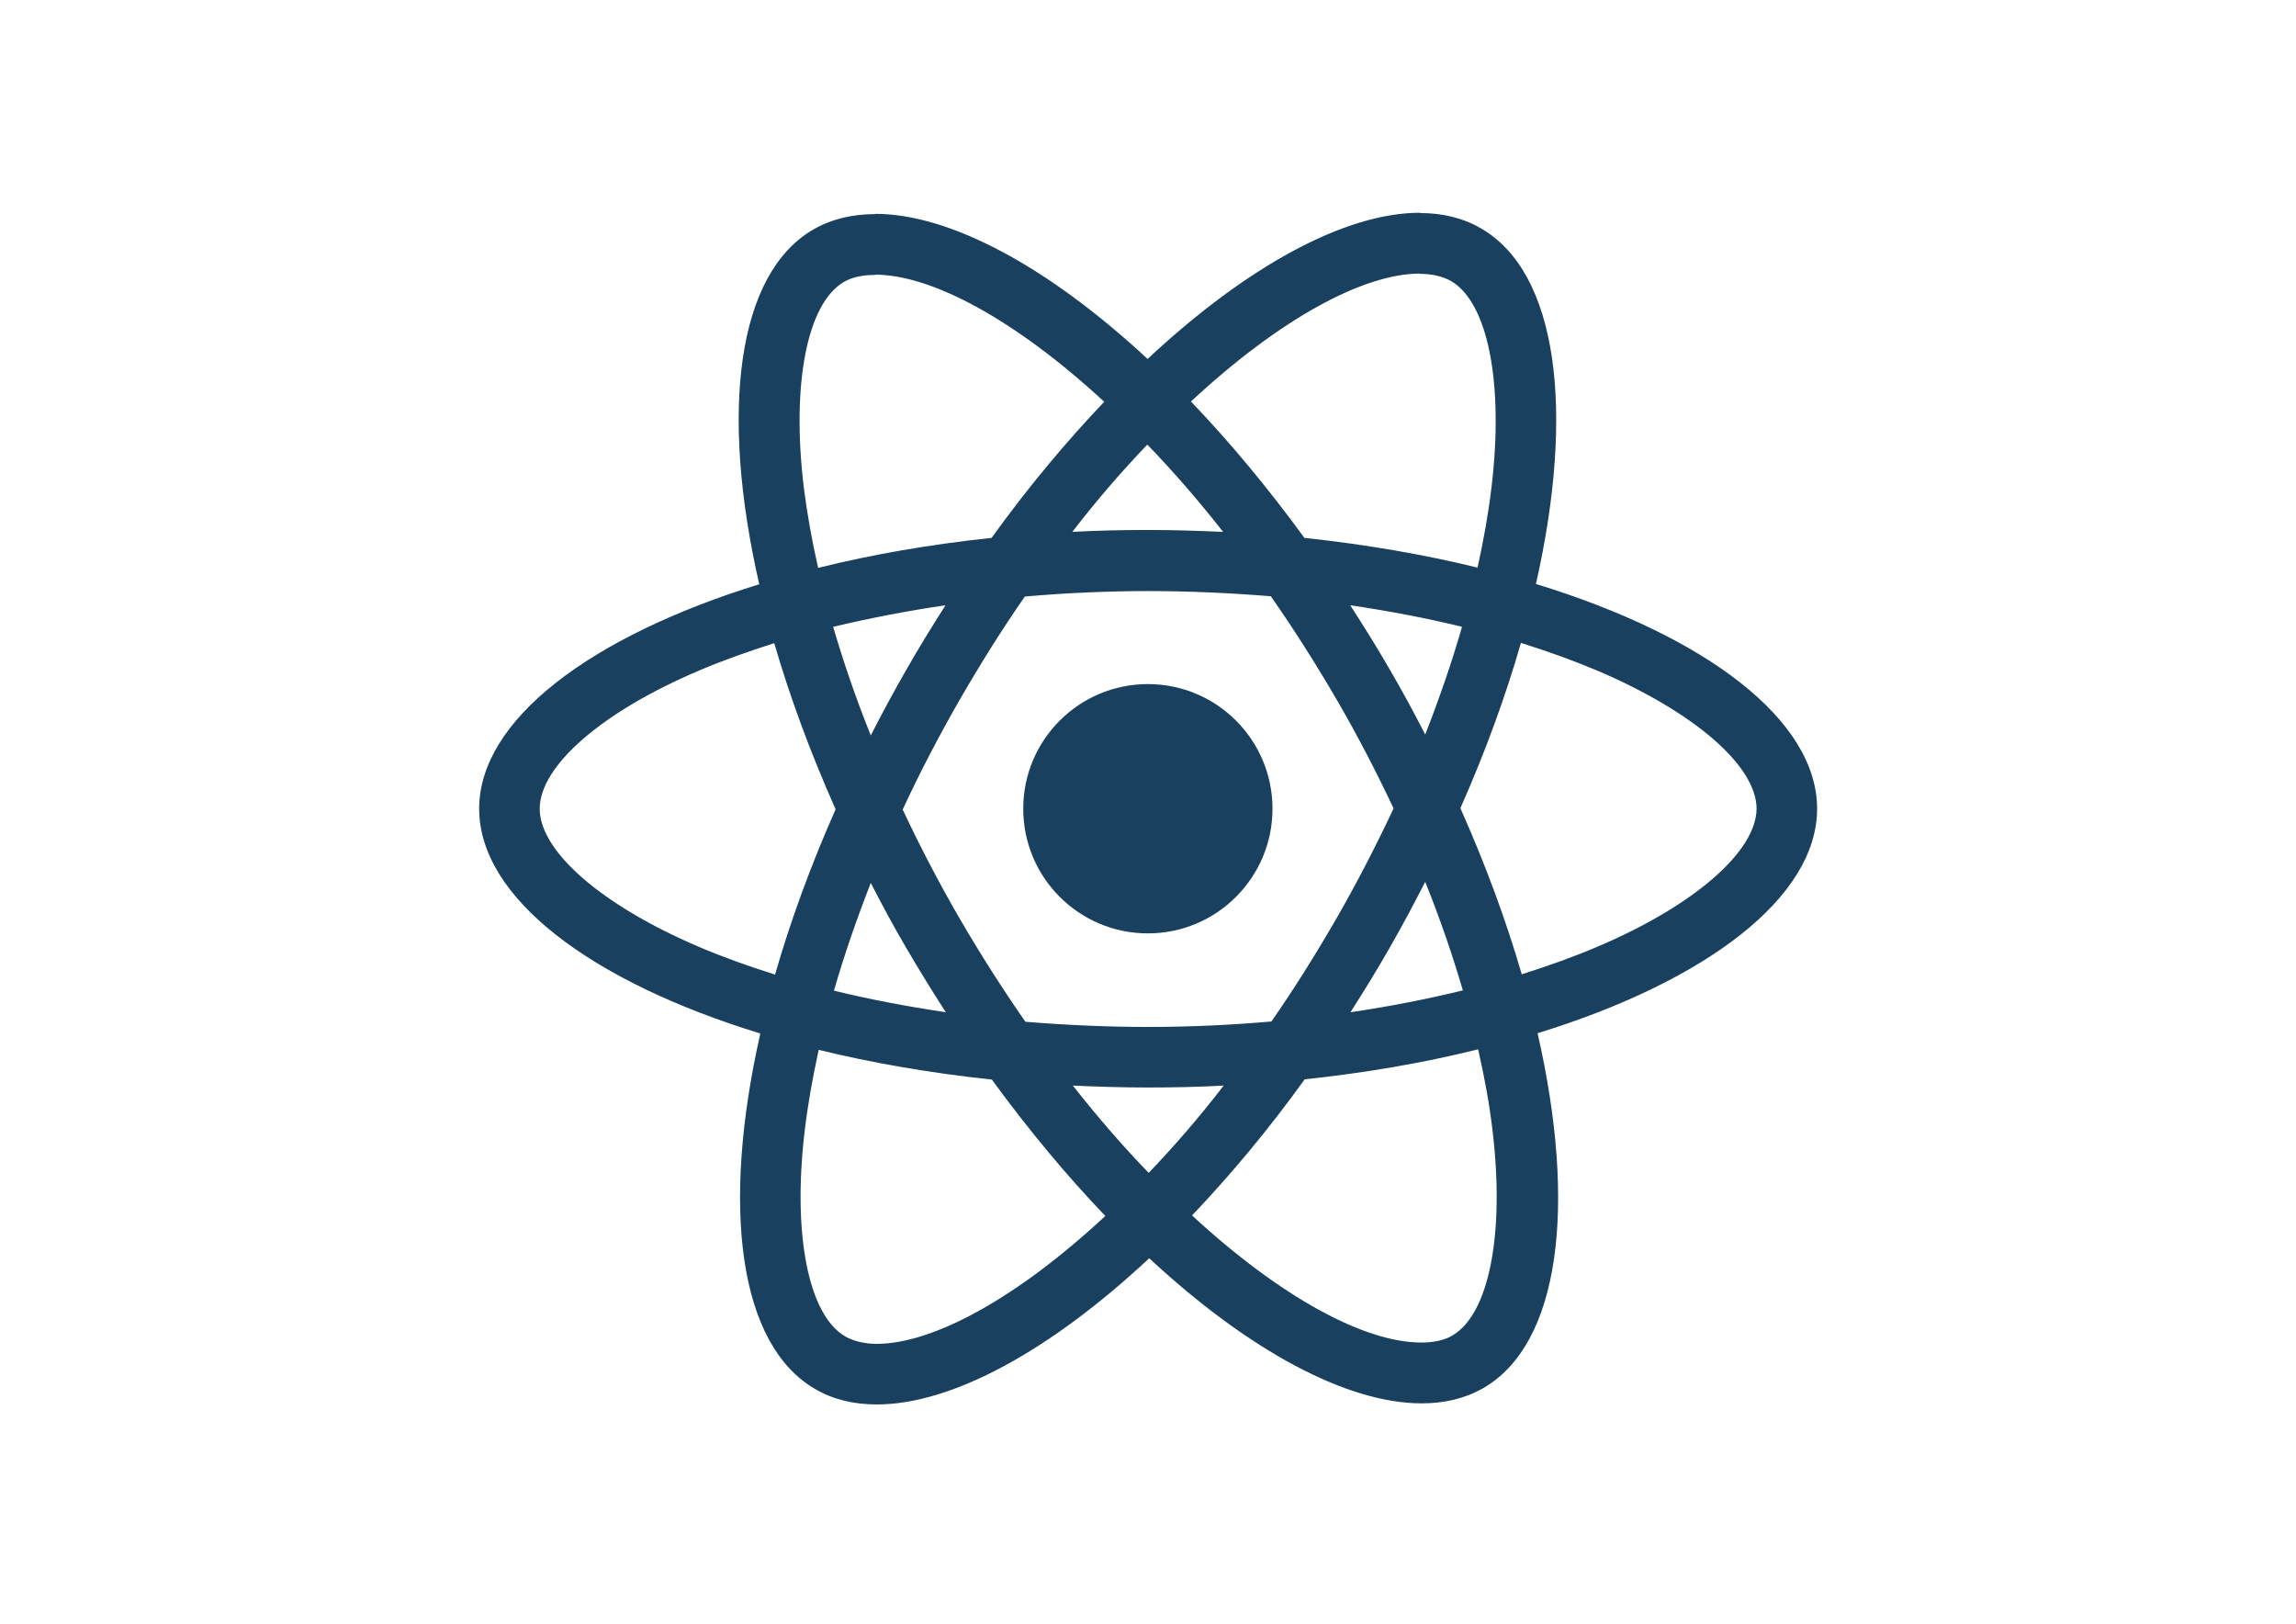
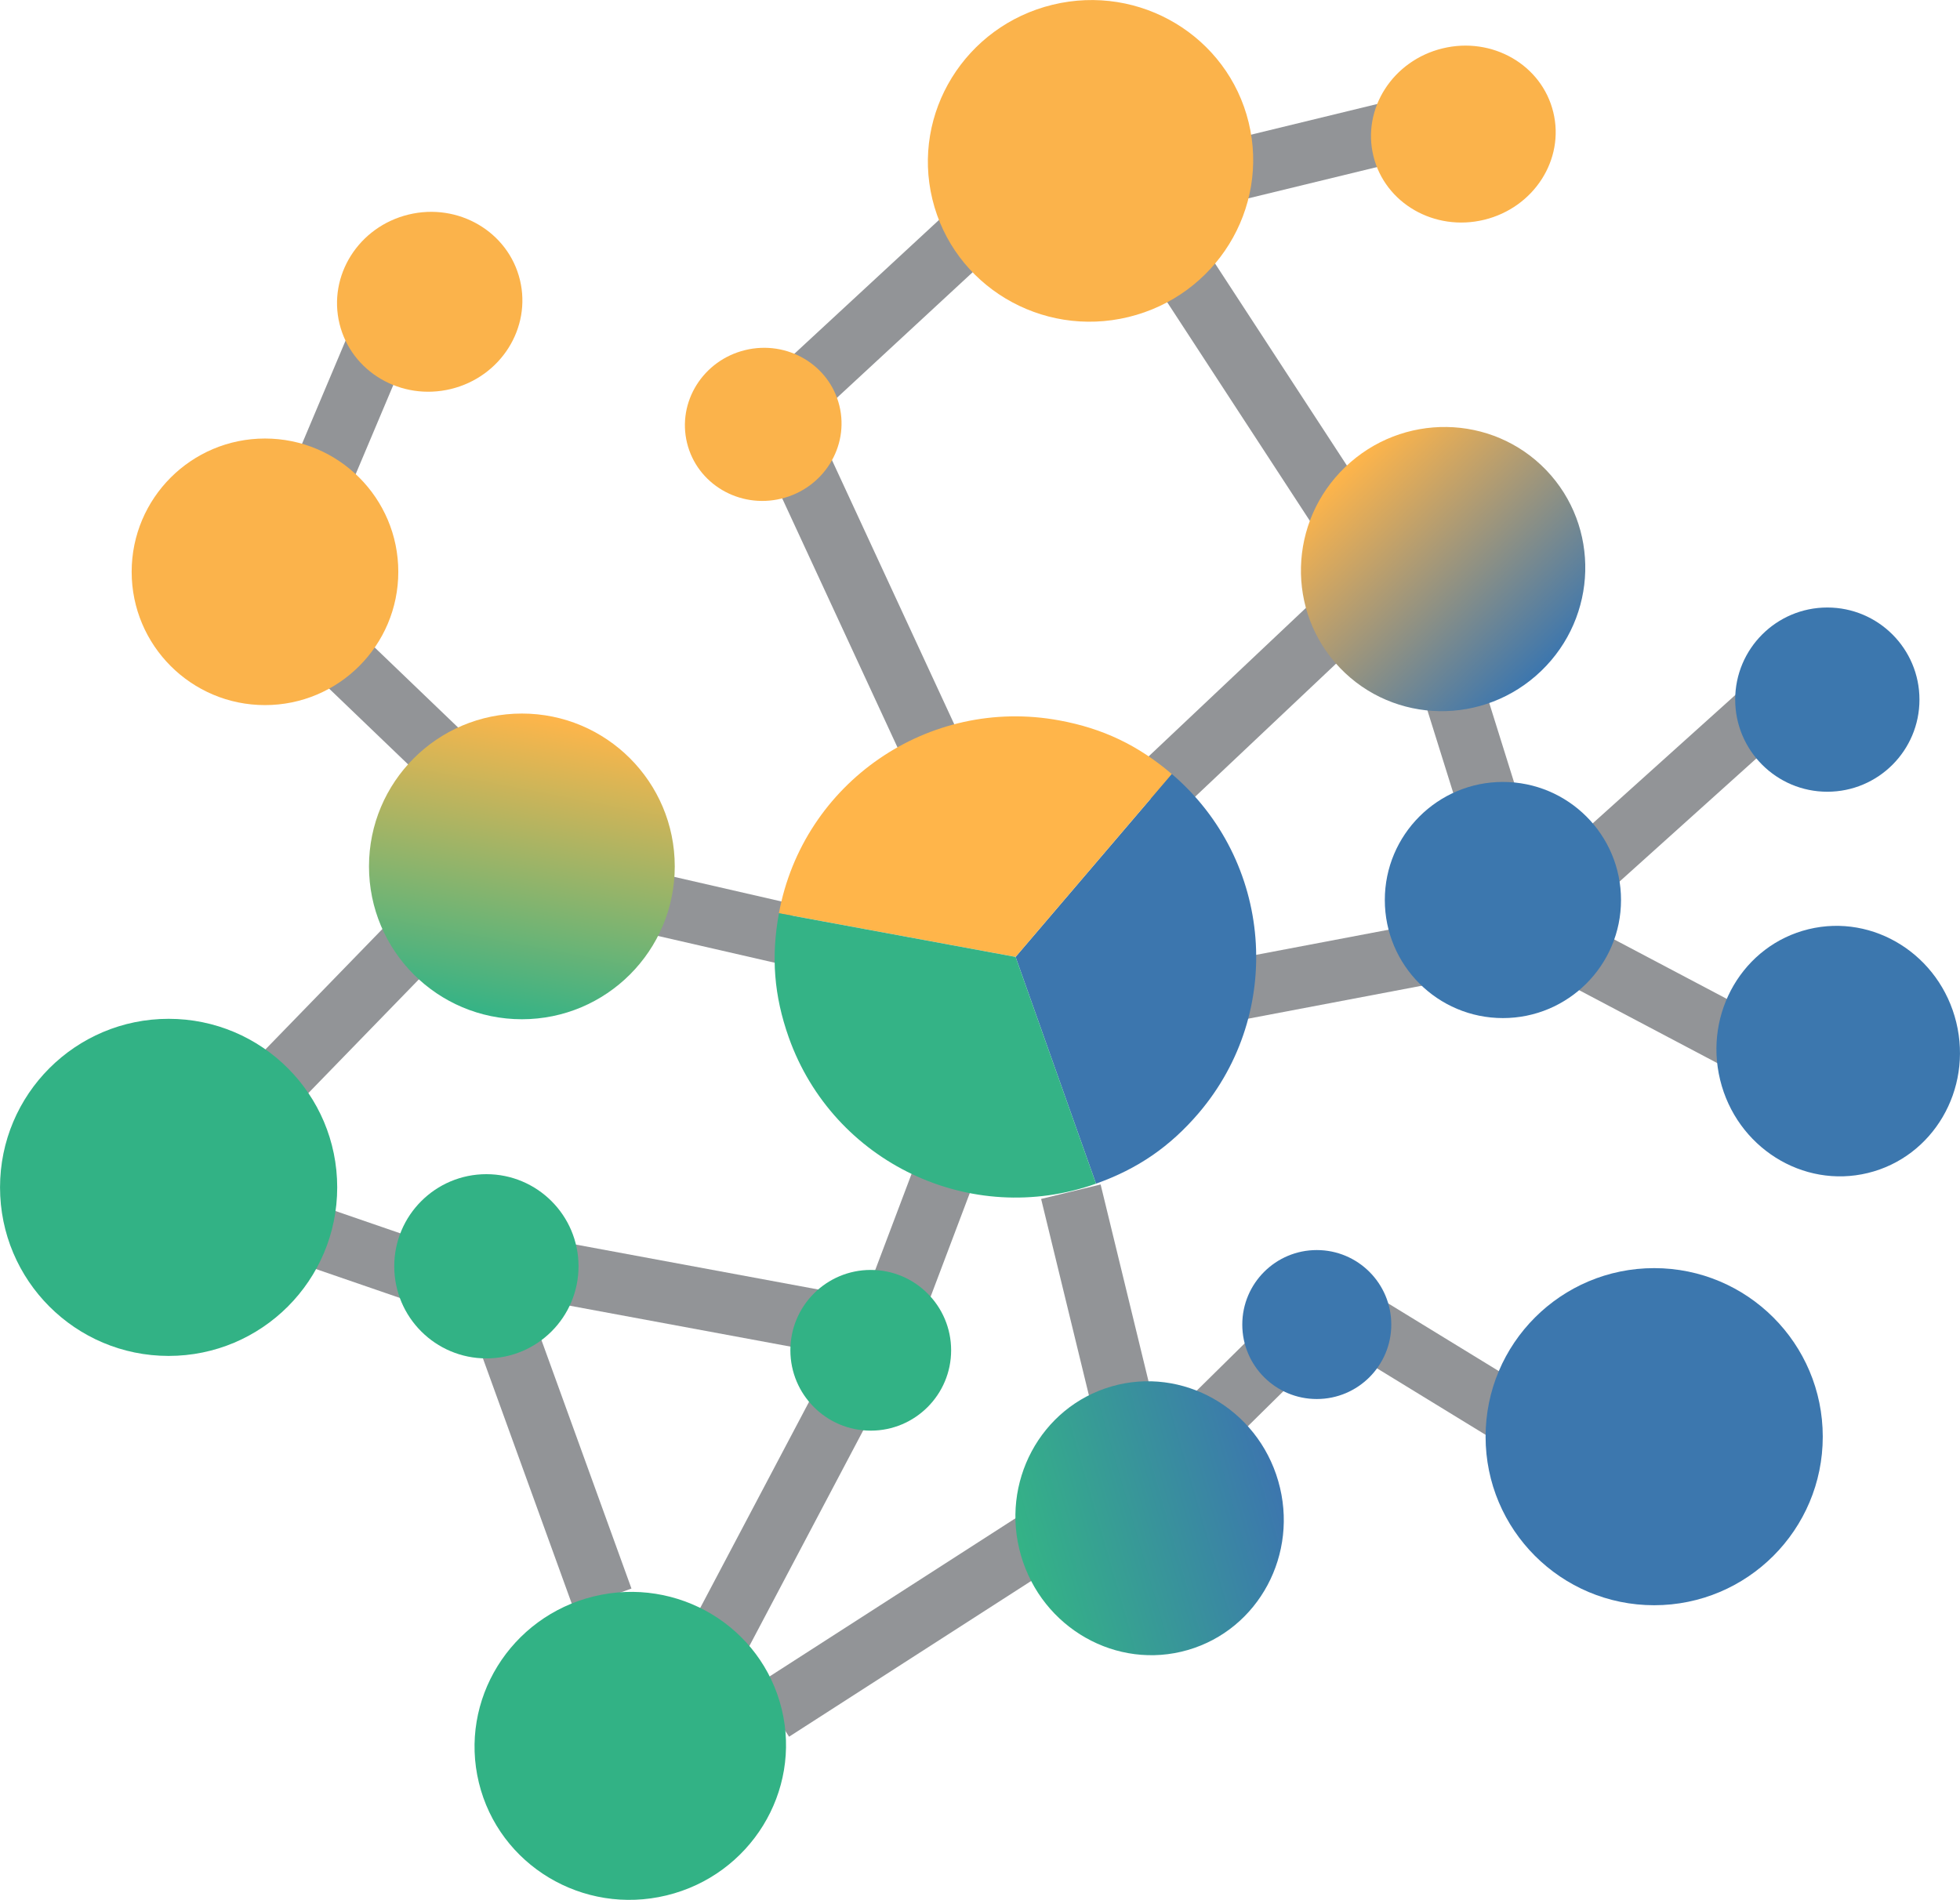
- <svg xmlns="http://www.w3.org/2000/svg" height="35" viewBox="0 0 841.9 595.3">
-   <g fill="#1a405f">
-     <path d="M666.3 296.5c0-32.5-40.7-63.3-103.1-82.4 14.4-63.6 8-114.2-20.2-130.4-6.5-3.8-14.1-5.6-22.4-5.6v22.3c4.6 0 8.3.9 11.4 2.6 13.6 7.8 19.5 37.5 14.9 75.7-1.1 9.4-2.9 19.3-5.1 29.4-19.6-4.8-41-8.5-63.5-10.9-13.5-18.5-27.5-35.3-41.6-50 32.6-30.3 63.2-46.9 84-46.9V78c-27.5 0-63.5 19.6-99.9 53.6-36.4-33.8-72.4-53.2-99.9-53.2v22.3c20.7 0 51.4 16.5 84 46.6-14 14.7-28 31.4-41.3 49.9-22.6 2.4-44 6.1-63.6 11-2.3-10-4-19.7-5.2-29-4.7-38.2 1.1-67.9 14.6-75.8 3-1.8 6.9-2.6 11.5-2.6V78.5c-8.4 0-16 1.8-22.6 5.6-28.1 16.2-34.4 66.7-19.9 130.1-62.2 19.2-102.7 49.9-102.7 82.3 0 32.5 40.7 63.3 103.1 82.4-14.4 63.6-8 114.2 20.2 130.4 6.5 3.8 14.1 5.6 22.5 5.6 27.5 0 63.5-19.6 99.9-53.6 36.4 33.8 72.4 53.2 99.9 53.2 8.4 0 16-1.8 22.6-5.6 28.1-16.2 34.4-66.7 19.9-130.1 62-19.1 102.5-49.9 102.5-82.3zm-130.2-66.7c-3.7 12.9-8.3 26.2-13.5 39.5-4.1-8-8.4-16-13.1-24-4.6-8-9.5-15.8-14.4-23.4 14.2 2.1 27.9 4.7 41 7.9zm-45.8 106.5c-7.8 13.5-15.8 26.3-24.1 38.2-14.9 1.3-30 2-45.2 2-15.1 0-30.2-.7-45-1.9-8.3-11.9-16.4-24.6-24.2-38-7.6-13.1-14.5-26.4-20.8-39.8 6.2-13.4 13.2-26.8 20.7-39.9 7.8-13.5 15.8-26.3 24.1-38.2 14.9-1.3 30-2 45.2-2 15.1 0 30.2.7 45 1.9 8.3 11.9 16.4 24.6 24.2 38 7.6 13.1 14.5 26.4 20.8 39.8-6.3 13.4-13.2 26.8-20.7 39.9zm32.3-13c5.4 13.4 10 26.8 13.8 39.8-13.1 3.2-26.9 5.9-41.2 8 4.9-7.7 9.8-15.6 14.4-23.7 4.6-8 8.9-16.1 13-24.1zM421.2 430c-9.3-9.6-18.6-20.3-27.8-32 9 .4 18.2.7 27.5.7 9.4 0 18.7-.2 27.8-.7-9 11.7-18.3 22.4-27.5 32zm-74.4-58.9c-14.2-2.1-27.9-4.7-41-7.9 3.7-12.9 8.3-26.2 13.5-39.5 4.1 8 8.4 16 13.1 24 4.7 8 9.5 15.8 14.4 23.4zM420.7 163c9.3 9.6 18.6 20.3 27.8 32-9-.4-18.2-.7-27.5-.7-9.4 0-18.7.2-27.8.7 9-11.7 18.3-22.4 27.5-32zm-74 58.9c-4.9 7.7-9.8 15.6-14.4 23.7-4.6 8-8.9 16-13 24-5.4-13.4-10-26.8-13.8-39.8 13.1-3.1 26.9-5.8 41.2-7.9zm-90.5 125.2c-35.4-15.1-58.3-34.9-58.3-50.6 0-15.7 22.9-35.6 58.3-50.6 8.6-3.7 18-7 27.7-10.1 5.7 19.6 13.2 40 22.5 60.9-9.2 20.8-16.6 41.1-22.2 60.6-9.9-3.1-19.3-6.5-28-10.2zM310 490c-13.6-7.8-19.5-37.5-14.9-75.7 1.1-9.4 2.9-19.3 5.1-29.4 19.6 4.8 41 8.5 63.5 10.9 13.5 18.5 27.5 35.3 41.6 50-32.6 30.3-63.2 46.9-84 46.9-4.5-.1-8.3-1-11.3-2.7zm237.2-76.2c4.7 38.2-1.1 67.9-14.6 75.8-3 1.8-6.9 2.6-11.5 2.6-20.7 0-51.4-16.5-84-46.6 14-14.7 28-31.4 41.3-49.9 22.6-2.4 44-6.1 63.6-11 2.3 10.1 4.1 19.8 5.2 29.1zm38.5-66.7c-8.6 3.7-18 7-27.7 10.1-5.7-19.6-13.2-40-22.5-60.9 9.2-20.8 16.6-41.1 22.2-60.6 9.9 3.1 19.3 6.5 28.1 10.2 35.4 15.1 58.3 34.9 58.3 50.6-.1 15.7-23 35.6-58.4 50.6zM320.8 78.4z" />
-     <circle cx="420.9" cy="296.5" r="45.7" />
-     <path d="M520.5 78.1z" />
+ <svg xmlns="http://www.w3.org/2000/svg" height="40" viewBox="0 0 64.012 62.06">
+   <style>
+     .st0{fill:#929497}.st4{fill:#fbb34b}.st6{fill:#32b285}.st9{fill:#3c77ae}
+   </style>
+   <g id="Layer_1">
+     <path transform="rotate(20.702 30.063 40.4)" class="st0" d="M29.064 38.138h2v4.532h-2z" />
+     <path transform="rotate(12.926 22.922 29.879)" class="st0" d="M20.03 28.877h5.782v2H20.03z" />
+     <path transform="rotate(76.326 36.076 43.451)" class="st0" d="M31.421 42.453h9.314v2h-9.314z" />
+     <path transform="rotate(46.641 40.524 23.24)" class="st0" d="M39.525 19.144h2v8.194h-2z" />
+     <path transform="rotate(79.251 43.66 31.71)" class="st0" d="M42.659 27.952h2v7.514h-2z" />
+     <path transform="rotate(65.165 28.464 20.206)" class="st0" d="M22.179 19.205h12.568v2H22.179z" />
+     <path transform="rotate(57.243 30.125 52.74)" class="st0" d="M29.126 46.925h2v11.637h-2z" />
+     <path transform="rotate(45.396 40.523 45.41)" class="st0" d="M39.525 42.5h2v5.823h-2z" />
+     <path transform="rotate(56.88 41.33 12.965)" class="st0" d="M33.446 11.964h15.765v2H33.446z" />
+     <path transform="rotate(76.332 43.397 4.81)" class="st0" d="M42.398.874h2v7.875h-2z" />
+     <path transform="rotate(47.217 29.8 9.351)" class="st0" d="M28.799 2.709h2v13.285h-2z" />
+     <path transform="rotate(43.83 14.204 24.422)" class="st0" d="M8.602 23.424h11.204v2H8.602z" />
+     <path transform="rotate(22.873 11.355 13.533)" class="st0" d="M10.356 9.877h2v7.314h-2z" />
+     <path transform="rotate(19.003 10.962 40.62)" class="st0" d="M7.462 39.619h6.997v2H7.462z" />
+     <path transform="rotate(70.092 17.929 47.39)" class="st0" d="M12.776 46.39h10.303v2.001H12.776z" />
+     <path transform="rotate(10.504 21.577 42.182)" class="st0" d="M16.342 41.186h10.474v2H16.342z" />
+     <path transform="rotate(27.828 25.32 50.028)" class="st0" d="M24.318 43.337h2v13.374h-2z" />
+     <path transform="rotate(44.168 11.76 32.533)" class="st0" d="M10.76 27.692h2v9.681h-2z" />
+     <path transform="rotate(27.834 54.208 32.6)" class="st0" d="M49.596 31.605h9.231v2h-9.231z" />
+     <path transform="rotate(48.008 53.76 26.677)" class="st0" d="M52.756 21.802h2v9.746h-2z" />
+     <path transform="rotate(72.632 47.943 24.1)" class="st0" d="M45.715 23.098h4.453v1.999h-4.453z" />
+     <path transform="rotate(31.482 47.039 44.786)" class="st0" d="M43.497 43.791h7.082v2h-7.082z" />
+     <circle class="st4" cx="8.654" cy="18.679" r="4.354" />
+     <ellipse transform="rotate(-13.674 14.035 9.859)" class="st4" cx="14.034" cy="9.858" rx="3.032" ry="2.932" />
+     <ellipse transform="rotate(-13.68 24.92 13.862)" class="st4" cx="24.926" cy="13.864" rx="2.561" ry="2.497" />
+     <linearGradient id="SVGID_1_" gradientUnits="userSpaceOnUse" x1="17.359" y1="30.285" x2="17.359" y2="20.299" gradientTransform="rotate(10.929 1.473 25.144)">
+       <stop offset="0" stop-color="#34b386" />
+       <stop offset="1" stop-color="#ffb54a" />
+     </linearGradient>
+     <circle cx="17.044" cy="28.302" r="4.993" fill="url(#SVGID_1_)" />
+     <path class="st4" d="M50.729 3.665c.377 1.546-.631 3.118-2.256 3.514-1.623.395-3.243-.538-3.619-2.084-.377-1.546.635-3.119 2.257-3.514 1.626-.396 3.243.538 3.618 2.084z" />
+     <linearGradient id="SVGID_2_" gradientUnits="userSpaceOnUse" x1="45.526" y1="26.541" x2="51.928" y2="26.541" gradientTransform="matrix(.9989 1.0412 -1.0518 1.0092 26.375 -58.932)">
+       <stop offset="0" stop-color="#ffb54a" />
+       <stop offset="1" stop-color="#3c76ae" />
+     </linearGradient>
+     <path d="M50.329 21.922c-1.859 1.785-4.798 1.739-6.565-.102-1.767-1.841-1.69-4.779.17-6.563 1.859-1.784 4.797-1.739 6.565.101 1.764 1.841 1.689 4.78-.17 6.564z" fill="url(#SVGID_2_)" />
+     <ellipse transform="rotate(-13.663 35.617 5.252)" class="st4" cx="35.615" cy="5.255" rx="5.315" ry="5.249" />
+     <path d="M33.168 31.259l5.101-5.977a7.862 7.862 0 0 1 .879 11.079c-.94 1.099-1.989 1.82-3.353 2.305l-2.627-7.407z" fill="#3c76ae" />
+     <path d="M33.168 31.259l-7.729-1.427a7.858 7.858 0 0 1 9.156-6.299c1.424.262 2.573.811 3.673 1.75l-5.1 5.976z" fill="#ffb54a" />
+     <path d="M33.168 31.259l2.627 7.407a7.86 7.86 0 0 1-10.035-4.778c-.482-1.362-.582-2.635-.32-4.056l7.728 1.427z" fill="#34b386" />
+     <circle class="st6" cx="5.507" cy="38.787" r="5.506" />
+     <linearGradient id="SVGID_3_" gradientUnits="userSpaceOnUse" x1="29.483" y1="49.581" x2="38.23" y2="49.581" gradientTransform="rotate(-16.137 35.75 36.577)">
+       <stop offset=".001" stop-color="#34b386" />
+       <stop offset="1" stop-color="#3c76ae" />
+     </linearGradient>
+     <path d="M41.746 48.38c.688 2.376-.635 4.849-2.954 5.52-2.32.672-4.759-.713-5.448-3.09-.688-2.376.635-4.849 2.956-5.52 2.32-.671 4.759.713 5.446 3.09z" fill="url(#SVGID_3_)" />
+     <ellipse transform="rotate(-13.663 20.595 57.036)" class="st6" cx="20.586" cy="57.029" rx="5.089" ry="5.026" />
+     <circle class="st6" cx="15.885" cy="41.365" r="3.009" />
+     <circle class="st6" cx="28.438" cy="44.109" r="2.625" />
+     <ellipse transform="rotate(-13.674 60.033 34.335)" class="st9" cx="60.034" cy="34.336" rx="3.969" ry="4.098" />
+     <circle class="st9" cx="49.084" cy="29.4" r="3.857" />
+     <circle class="st9" cx="54.024" cy="46.931" r="5.506" />
+     <circle class="st9" cx="43.005" cy="43.268" r="2.433" />
+     <circle class="st9" cx="59.679" cy="22.854" r="3.009" />
  </g>
</svg>
